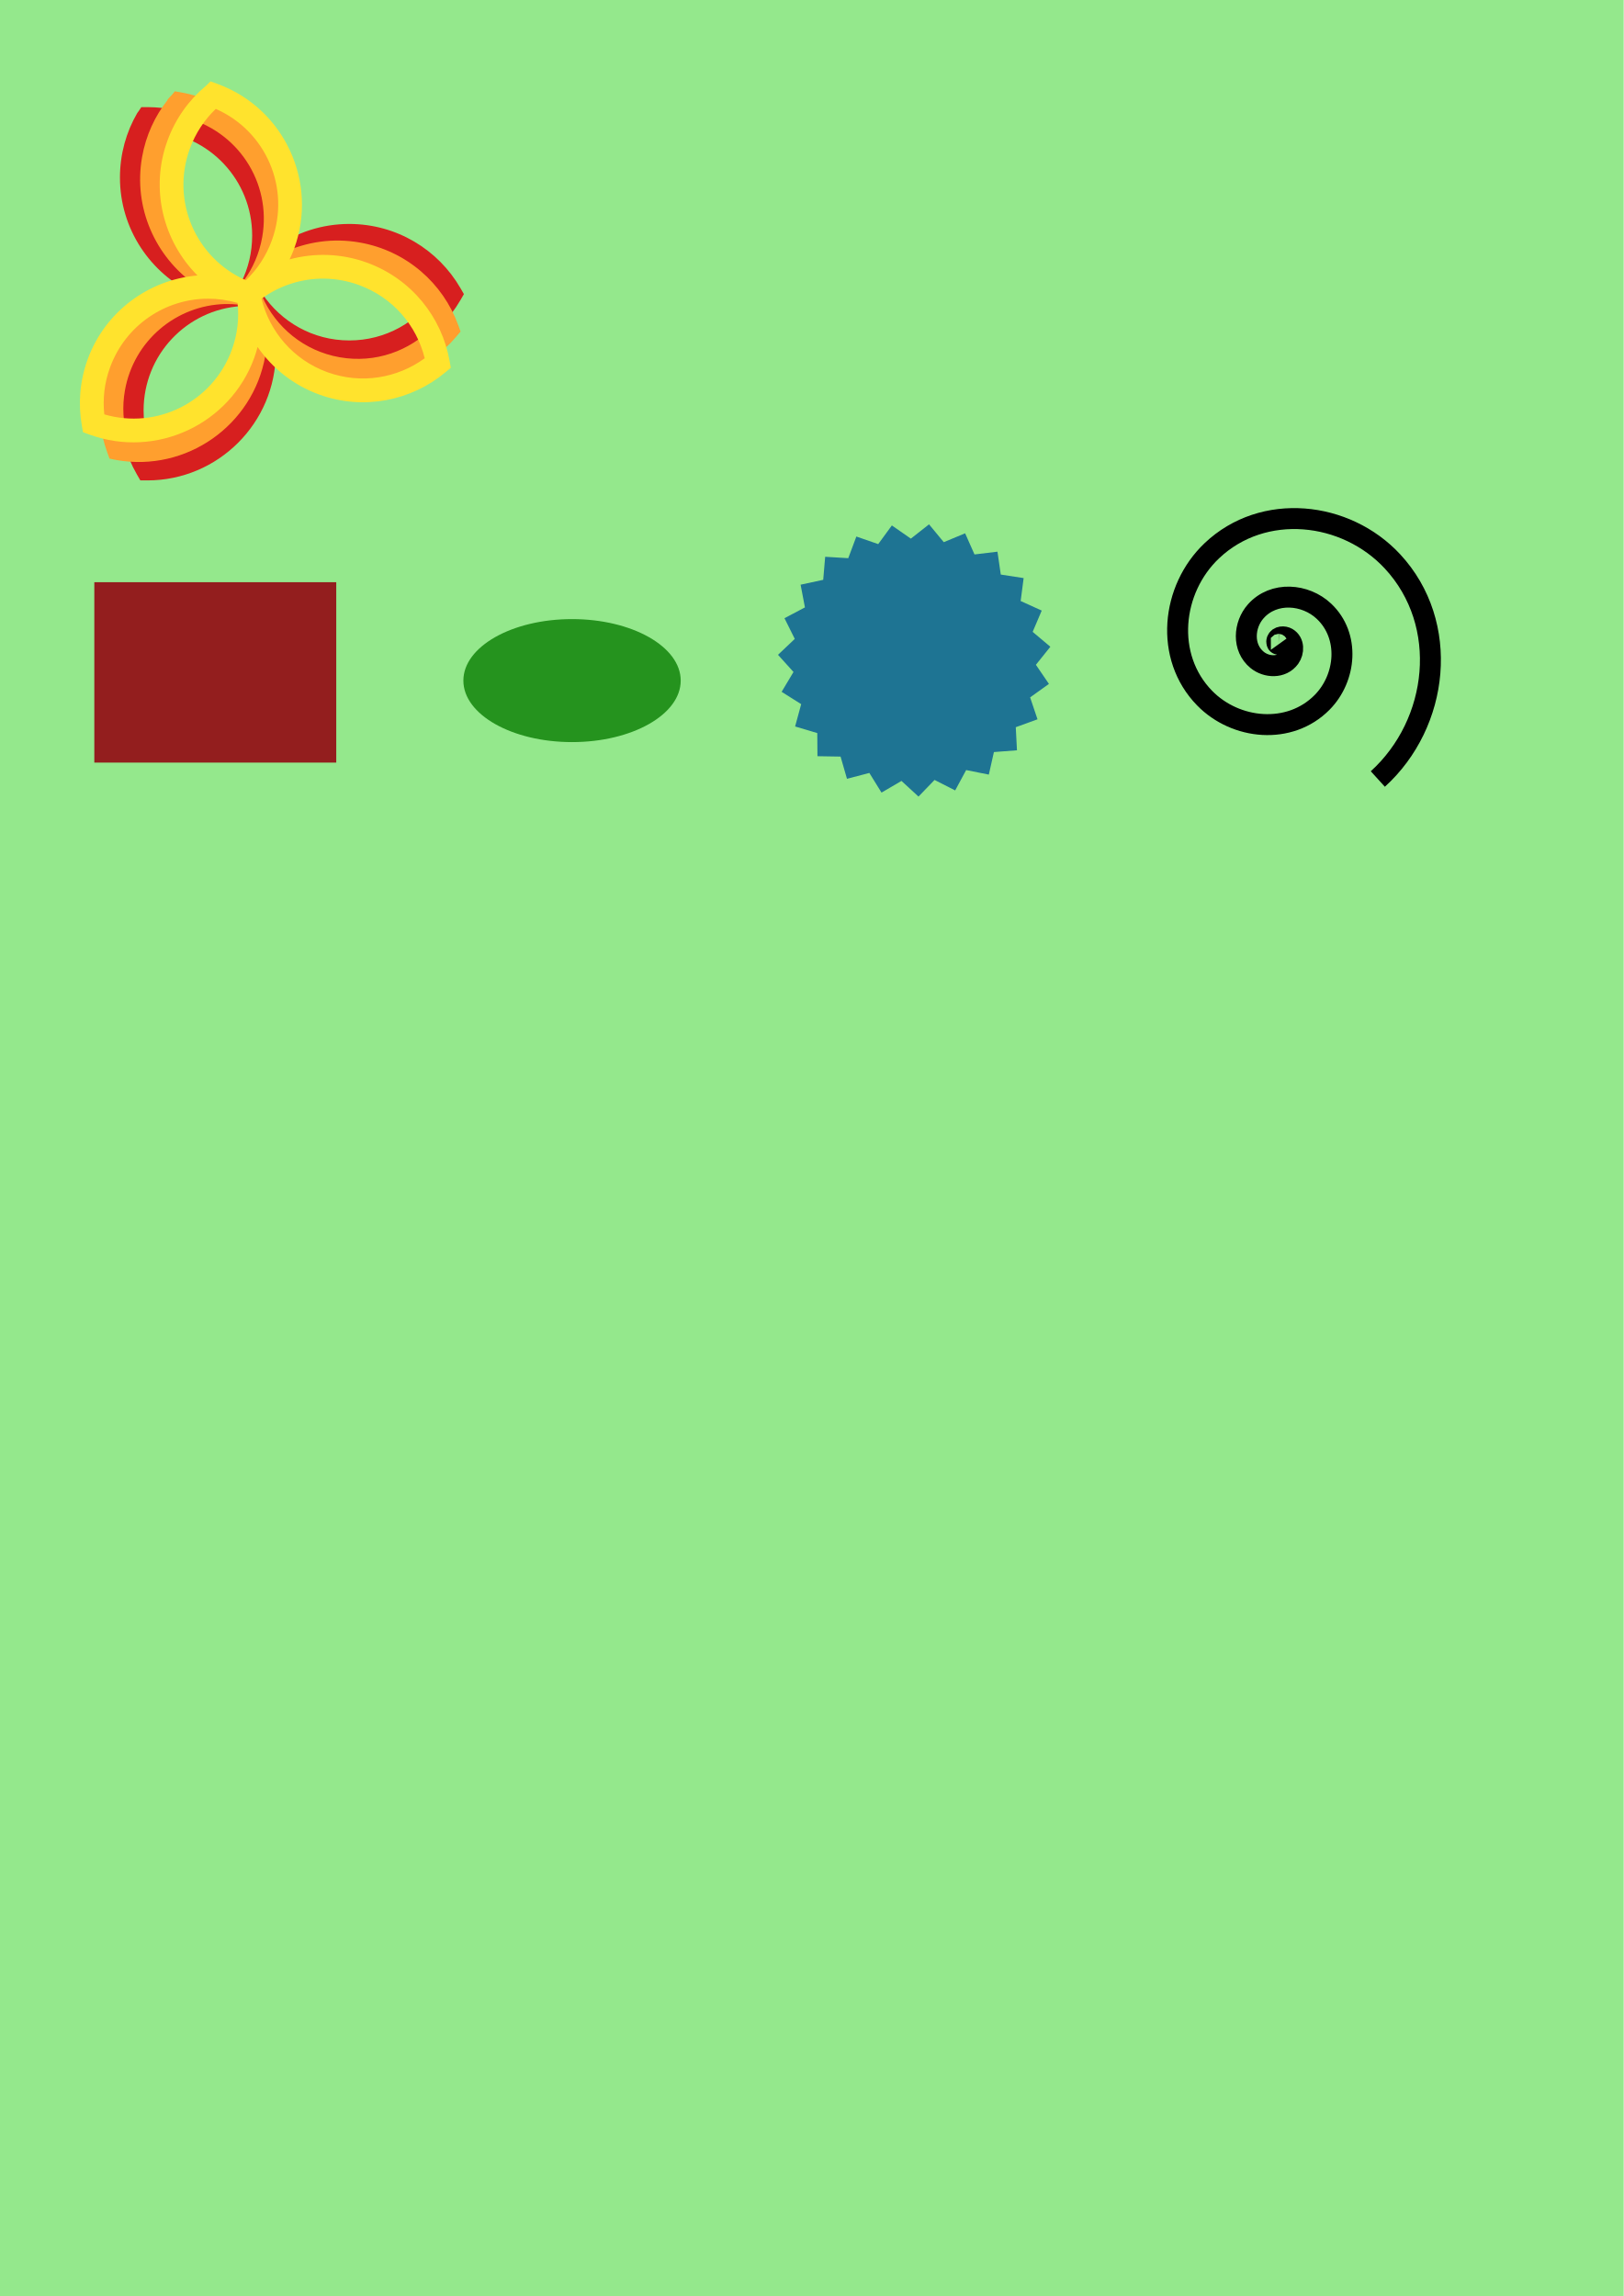
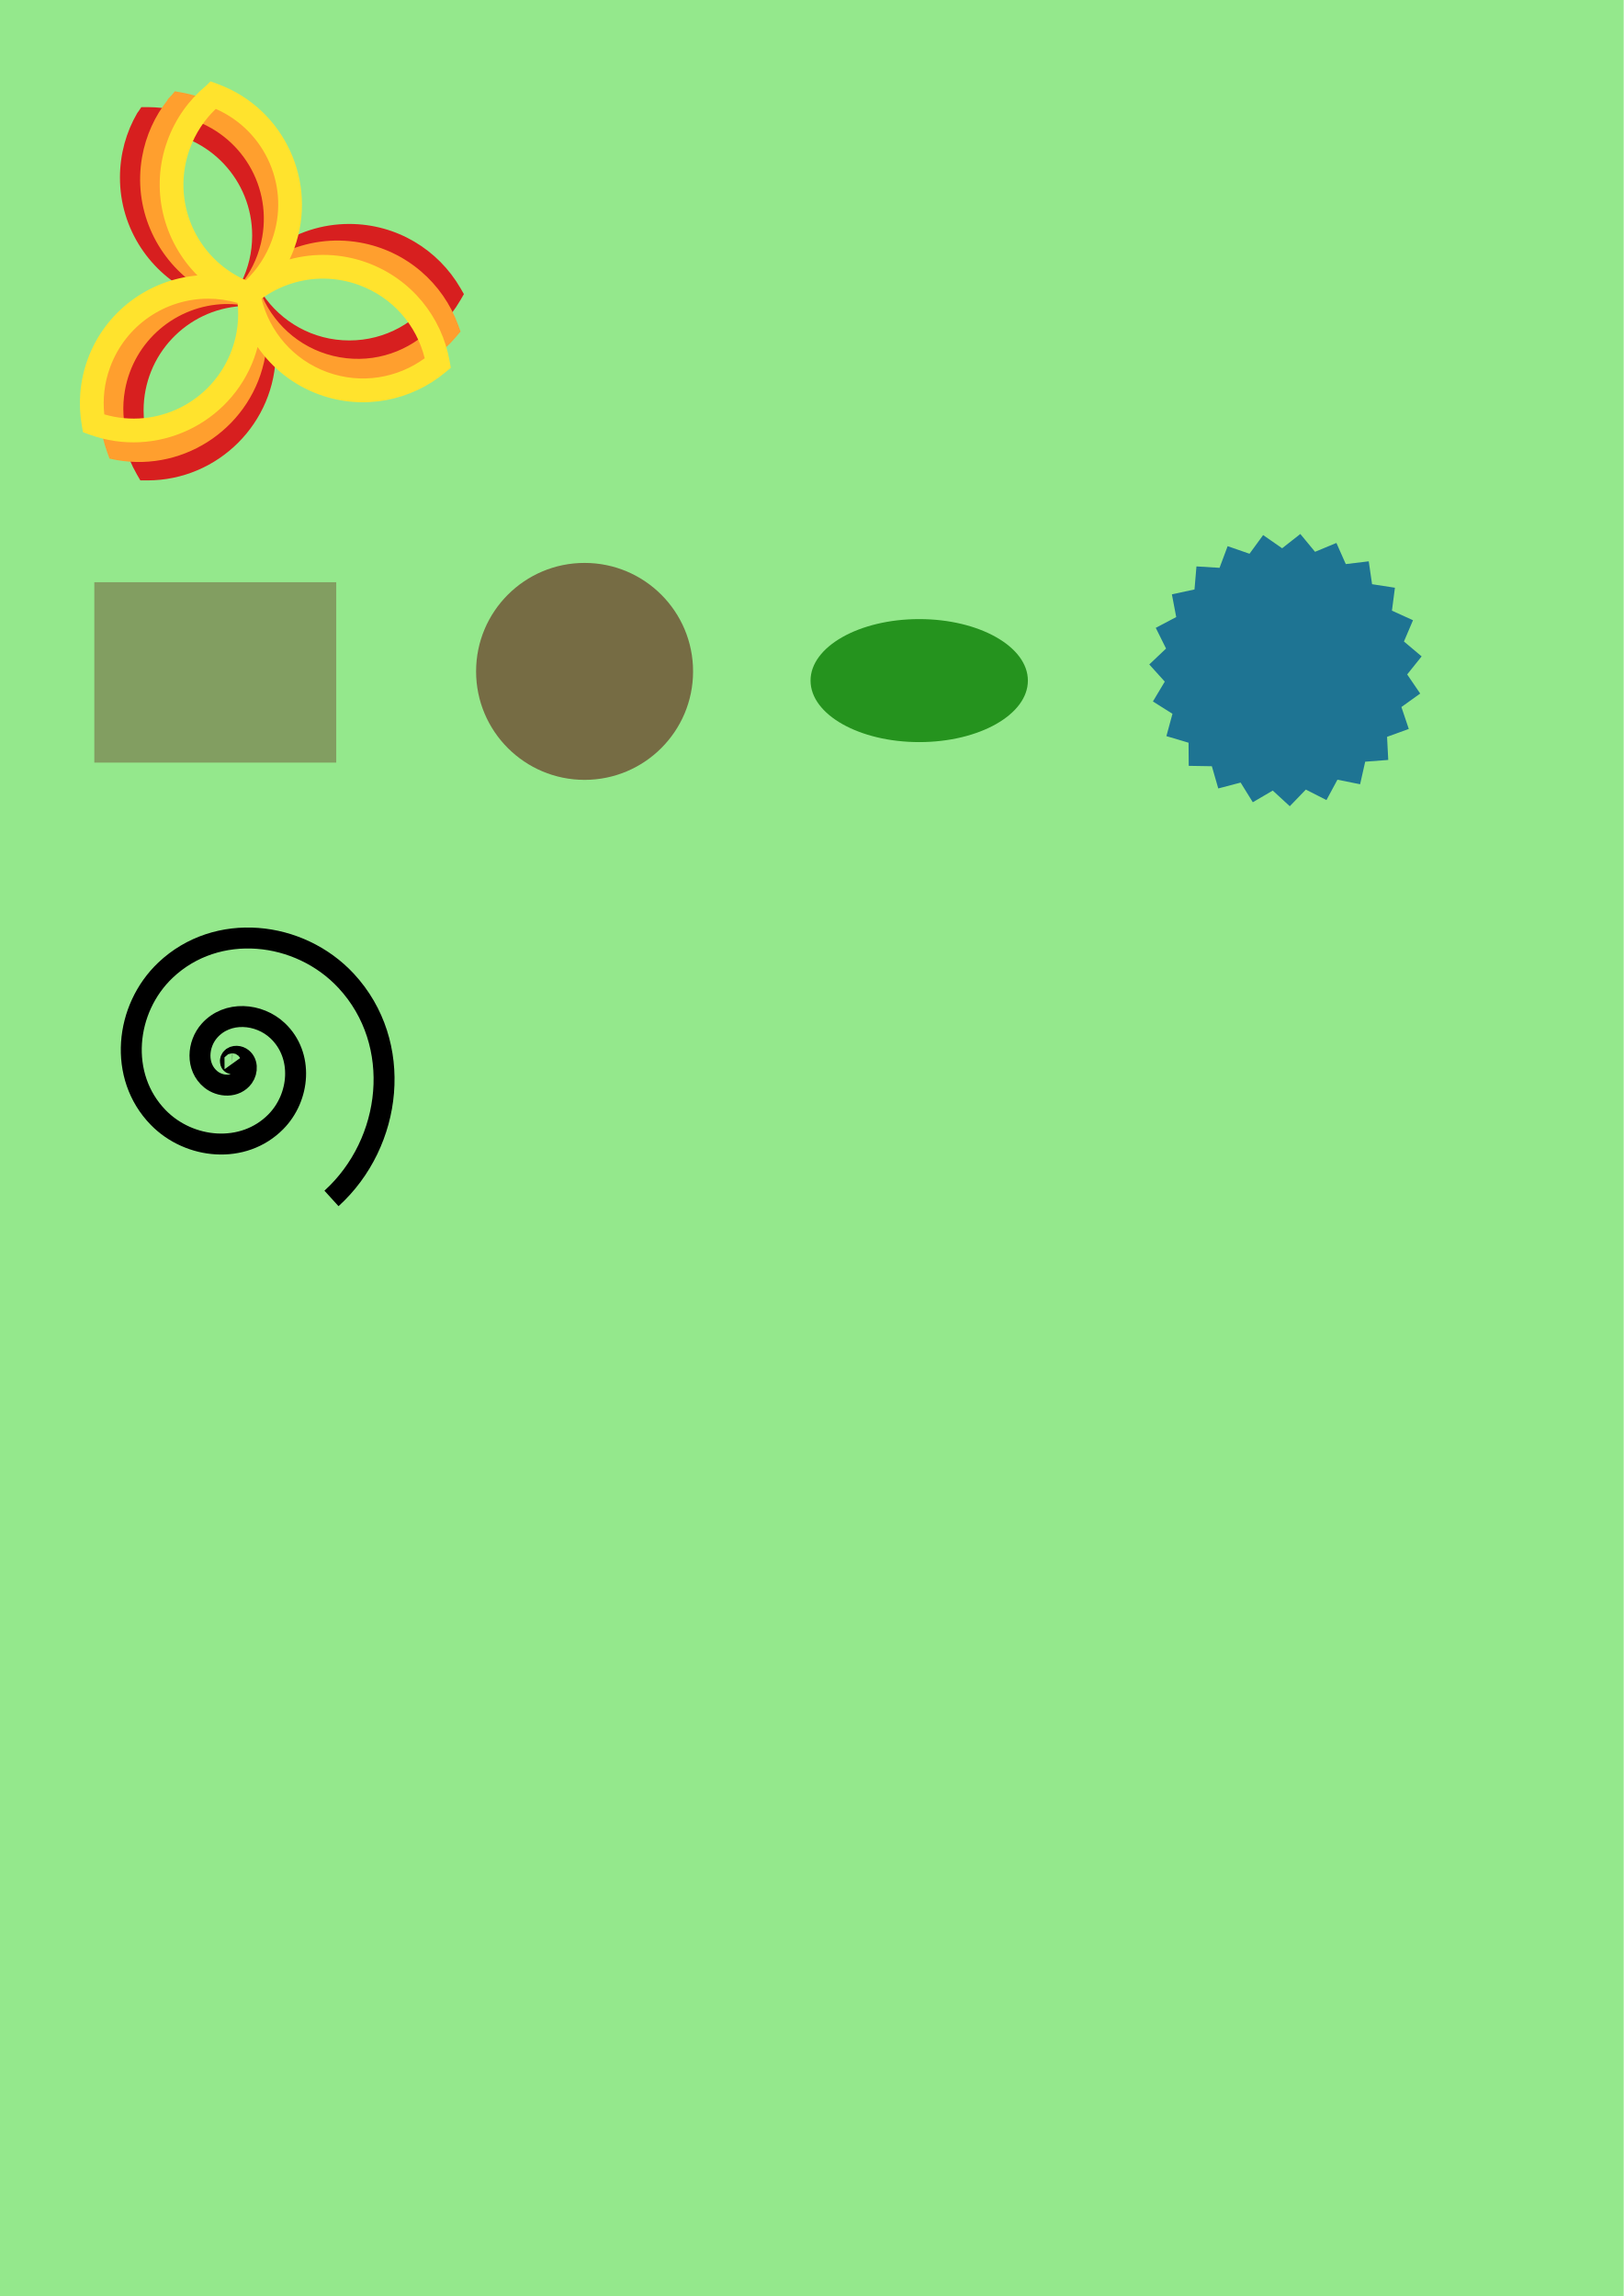
<svg xmlns="http://www.w3.org/2000/svg" height="297mm" width="210mm" viewBox="0 0 744.094 1052.362" id="svg3353" version="1.1">
  <defs id="defs3359" />
  <g id="layer1" style="display:inline">
    <rect style="display:inline;opacity:1;fill:#94e88c;fill-opacity:1;stroke:none;stroke-width:1.3;stroke-linecap:butt;stroke-linejoin:miter;stroke-miterlimit:4;stroke-dasharray:none;stroke-dashoffset:0;stroke-opacity:1" id="rect3220-3" width="744.094" height="1052.362" x="0" y="0" />
    <g transform="matrix(0.2038987,0,0,0.2038987,12.66813,26.66181)" style="display:inline" id="g3261">
      <path id="path4499-8" d="m 255.531,110.031 -5.719,8.625 c -1.115,1.262 -2.224,2.669 -3.25,4.375 l -0.094,0.156 -0.094,0.156 c -24.885,42.691 -38.906,92.393 -38.906,145.125 0,115.63 68.481,215.583 166.969,261.594 -98.676,45.936 -167.344,146.014 -167.344,261.781 0,52.362 14.05,101.57 38.5,143.938 l 7.719,13.375 15.406,0 c 0.168,2.2e-4 0.308,0 0.406,0 159.069,0 288.625,-129.556 288.625,-288.625 0,-8.673 -0.527,-17.204 -1.281,-25.688 47.112,33.41 104.569,53.188 166.562,53.188 106.554,0 199.836,-58.17 249.75,-144.281 l 7.75,-13.375 -7.75,-13.406 C 922.903,430.54 829.358,372.656 722.688,372.656 c -61.707,0 -118.925,19.487 -165.906,52.562 0.793,-8.758 1.344,-17.579 1.344,-26.531 0,-158.504 -128.64,-287.679 -286.938,-288.594 -0.052,-3e-4 -0.104,2.7e-4 -0.156,0 -0.141,-0.008 -0.03,-0.024 -0.188,-0.031 -0.241,-0.012 -0.647,0.014 -0.938,0 -0.455,-0.021 -0.901,-0.028 -1.562,0 l -12.812,-0.031 z m 29.625,54.094 c 122.799,8.031 219.469,109.679 219.469,234.562 0,37.631 -8.643,72.966 -24.188,104.344 -122.804,-8.027 -219.469,-109.676 -219.469,-234.562 0,-37.631 8.643,-72.966 24.188,-104.344 z M 722.688,426.156 c 81.688,0 153.256,41.27 195.406,104.156 -42.203,62.758 -113.615,104.219 -195.062,104.219 C 641.405,634.531 569.795,592.949 527.625,530 569.808,467.305 641.177,426.156 722.688,426.156 Z m -242.344,131.125 c 15.312,31.169 23.906,66.066 23.906,103.25 0,124.971 -96.794,226.689 -219.719,234.594 -15.323,-31.178 -23.938,-66.083 -23.938,-103.281 0,-124.982 96.811,-226.672 219.75,-234.562 z" style="color:#000000;font-style:normal;font-variant:normal;font-weight:normal;font-stretch:normal;font-size:medium;line-height:normal;font-family:Sans;-inkscape-font-specification:Sans;text-indent:0;text-align:start;text-decoration:none;text-decoration-line:none;letter-spacing:normal;word-spacing:normal;text-transform:none;direction:ltr;block-progression:tb;writing-mode:lr-tb;baseline-shift:baseline;text-anchor:start;display:inline;overflow:visible;visibility:visible;fill:#d71f1f;fill-opacity:1;stroke:none;stroke-width:53.489;marker:none;enable-background:accumulate" />
      <path id="path4501-8" d="m 330.906,74.438 -7.594,9.125 c -0.603,0.558 -1.209,1.066 -1.812,1.719 l -0.781,0.875 -6.312,6.812 0,1.156 c -28.505,36.243 -48.69,79.817 -57.219,128.188 -20.077,113.862 30.014,224.208 119,286.625 -105.143,28.11 -190.117,114.749 -210.219,228.75 -9.093,51.566 -3.815,102.468 12.906,148.438 l 5.094,14 14.562,3.031 c 1.22,0.255 1.351,0.266 0.375,0.062 l 0.406,0.094 0.406,0.062 c 156.652,27.622 306.722,-77.442 334.344,-234.094 1.507,-8.545 2.488,-17.073 3.219,-25.562 40.596,41.086 93.757,70.547 154.812,81.312 104.935,18.503 206.86,-22.583 270.969,-98.719 l 9.969,-11.844 L 967.75,599.938 C 933.638,506.161 851.55,432.898 746.5,414.375 c -60.777,-10.716 -120.516,-1.452 -172.531,22.969 2.303,-8.489 4.383,-17.089 5.938,-25.906 C 607.408,255.466 503.339,106.06 347.812,77.5 c -0.103,-0.026 -0.295,-0.064 -0.406,-0.094 -0.573,-0.151 -1.35,-0.32 -2.375,-0.469 -0.008,-0.001 -0.023,0.001 -0.031,0 -0.198,-0.028 -0.527,-0.006 -0.75,-0.031 0.139,0.015 0.402,-0.017 0.531,0 l -13.875,-2.469 z m 1.438,54.219 c 0.127,0.045 0.912,0.377 3.031,0.875 -0.226,-0.059 -0.559,-0.139 -0.75,-0.188 -2.132,-0.542 -2.419,-0.736 -2.281,-0.688 z m 3.562,1 c 0.245,0.056 0.614,0.095 0.906,0.156 0.052,0.011 0.102,0.051 0.156,0.062 -0.443,-0.071 -0.733,-0.142 -1.062,-0.219 z m 15.938,3.406 c 119.526,29.243 197.059,146.115 175.375,269.094 -6.514,36.943 -21.096,70.136 -41.75,98.281 l -6.688,-1.406 C 362.947,467.216 288.585,352.337 309.875,231.594 c 6.533,-37.053 21.217,-70.332 41.969,-98.531 z M 689.438,463.531 c 15.692,-0.433 31.651,0.693 47.75,3.531 80.446,14.185 143.784,67.284 174.375,136.531 -52.459,54.479 -129.975,82.894 -210.188,68.75 -80.384,-14.174 -143.713,-67.561 -174.312,-136.875 41.914,-43.506 99.82,-70.21 162.375,-71.938 z m -246,89.156 c 10.653,-0.283 21.454,0.235 32.312,1.438 9.672,33.36 12.114,69.217 5.656,105.844 C 459.706,783.039 346.708,866.369 224.281,852.812 214.609,819.452 212.167,783.595 218.625,746.969 238.401,634.814 333.984,555.597 443.438,552.688 Z" style="color:#000000;font-style:normal;font-variant:normal;font-weight:normal;font-stretch:normal;font-size:medium;line-height:normal;font-family:Sans;-inkscape-font-specification:Sans;text-indent:0;text-align:start;text-decoration:none;text-decoration-line:none;letter-spacing:normal;word-spacing:normal;text-transform:none;direction:ltr;block-progression:tb;writing-mode:lr-tb;baseline-shift:baseline;text-anchor:start;display:inline;overflow:visible;visibility:visible;fill:#ff9f2e;fill-opacity:1;stroke:none;stroke-width:53.489;marker:none;enable-background:accumulate" />
      <path id="path4503-4" d="m 411,52.156 -9.469,9.438 c -0.335,0.254 -0.663,0.442 -1,0.719 l -0.062,0.062 -0.062,0.062 C 362.42,94.043 332.223,135.948 314.188,185.5 c -39.547,108.656 -9.373,226.017 67.438,302.938 -108.442,9.411 -207.184,79.959 -246.781,188.75 -17.909,49.204 -21.548,100.263 -13.062,148.438 l 2.688,15.188 14.5,5.312 c 0.006,0.002 0.172,0.063 0.344,0.125 0.06,0.022 0.044,0.002 0.125,0.031 149.444,54.319 315.423,-23.096 369.812,-172.531 2.966,-8.148 5.37,-16.366 7.562,-24.594 32.845,47.514 80.115,85.733 138.375,106.938 100.128,36.444 207.644,13.69 284,-50.156 L 951.062,696 948.375,680.781 C 931.065,582.506 862.925,496.109 762.688,459.625 704.692,438.516 644.249,437.261 588.781,452.281 c 3.746,-7.968 7.309,-16.078 10.375,-24.5 54.213,-148.948 -22.495,-314.315 -170.938,-369.312 -0.031,-0.011 -0.063,-0.02 -0.094,-0.031 -0.035,-0.013 -0.059,-0.05 -0.094,-0.062 -0.251,-0.107 -0.689,-0.245 -1,-0.375 L 425.875,57.562 c -0.03,-0.01 -0.063,-0.021 -0.094,-0.031 -0.053,-0.017 -0.164,-0.045 -0.219,-0.062 L 411,52.156 Z m 11.875,61.875 c 112.646,49.547 168.713,178.117 126,295.469 -12.87,35.359 -33.07,65.582 -58.406,89.75 C 377.823,449.703 321.725,321.133 364.438,203.781 c 12.87,-35.359 33.101,-65.582 58.438,-89.75 z m 244.094,381.562 c 25.7,0.349 51.835,4.963 77.438,14.281 76.751,27.935 129.893,91.222 148,164.719 C 831.283,719.141 750.011,733.672 673.469,705.812 596.776,677.899 543.667,614.344 525.562,540.781 c 40.668,-29.624 90.211,-45.882 141.406,-45.188 z m -261.438,45.062 c 21.972,-0.023 44.246,3.109 66.281,9.562 3.73,34.529 -0.125,70.274 -12.844,105.219 -42.743,117.437 -168.471,179.9 -286.688,145.281 -3.73,-34.53 0.093,-70.274 12.812,-105.219 34.777,-95.55 124.526,-154.745 220.438,-154.844 z" style="color:#000000;font-style:normal;font-variant:normal;font-weight:normal;font-stretch:normal;font-size:medium;line-height:normal;font-family:Sans;-inkscape-font-specification:Sans;text-indent:0;text-align:start;text-decoration:none;text-decoration-line:none;letter-spacing:normal;word-spacing:normal;text-transform:none;direction:ltr;block-progression:tb;writing-mode:lr-tb;baseline-shift:baseline;text-anchor:start;display:inline;overflow:visible;visibility:visible;fill:#ffe32d;fill-opacity:1;stroke:none;stroke-width:53.489;marker:none;enable-background:accumulate" />
    </g>
-     <rect style="opacity:1;fill:#931e1e;fill-opacity:1;stroke:none;stroke-width:1.3;stroke-linecap:butt;stroke-linejoin:miter;stroke-miterlimit:4;stroke-dasharray:none;stroke-dashoffset:0;stroke-opacity:1" id="rect3220" width="110.874" height="82.686" x="43.222" y="266.849" />
-     <ellipse style="opacity:1;fill:#25931e;fill-opacity:1;stroke:none;stroke-width:1.3;stroke-linecap:butt;stroke-linejoin:miter;stroke-miterlimit:4;stroke-dasharray:none;stroke-dashoffset:0;stroke-opacity:1" id="path3222" cx="262.151" cy="311.95" rx="49.799" ry="28.188" />
-     <path style="opacity:1;fill:#1e7493;fill-opacity:1;stroke:none;stroke-width:1.3;stroke-linecap:butt;stroke-linejoin:miter;stroke-miterlimit:4;stroke-dasharray:none;stroke-dashoffset:0;stroke-opacity:1" id="path3224" d="m 466.046,343.897 -10.568,0.803 -2.329,10.339 -10.392,-2.078 -5.032,9.327 -9.446,-4.805 -7.362,7.624 -7.8,-7.175 -9.146,5.355 -5.575,-9.013 -10.251,2.689 -2.936,-10.183 -10.597,-0.177 -0.08,-10.598 -10.156,-3.029 2.782,-10.226 -8.962,-5.657 5.438,-9.096 -7.104,-7.865 7.691,-7.292 -4.718,-9.49 9.373,-4.947 -1.983,-10.411 10.36,-2.235 0.899,-10.56 10.578,0.643 3.715,-9.926 10.013,3.474 6.255,-8.555 8.704,6.046 8.331,-6.55 6.75,8.17 9.79,-4.06 4.296,9.688 10.522,-1.268 1.522,10.488 10.474,1.618 -1.364,10.51 9.649,4.384 -4.149,9.752 8.108,6.824 -6.626,8.271 5.967,8.759 -8.612,6.177 3.382,10.044 -9.959,3.624 z" />
-     <path style="fill:none;fill-rule:evenodd;stroke:#000000;stroke-width:9.6;stroke-linecap:butt;stroke-linejoin:miter;stroke-miterlimit:4;stroke-dasharray:none;stroke-opacity:1" id="path3226" d="m 586.316,295.037 c 0.118,0.162 -0.301,0.271 -0.371,0.27 -0.867,-0.02 -0.982,-1.215 -0.754,-1.817 0.708,-1.871 3.213,-1.913 4.692,-1.047 3.191,1.869 3.081,6.335 1.125,9.045 -3.501,4.85 -10.612,4.491 -14.907,0.978 -6.861,-5.611 -6.147,-16.063 -0.601,-22.301 8.205,-9.228 22.705,-8.053 31.247,0.013 11.956,11.291 10.209,30.551 -0.867,41.758 -14.872,15.048 -39.611,12.618 -53.849,-1.964 -18.508,-18.954 -15.281,-49.895 3.306,-67.532 23.538,-22.336 61.411,-18.199 82.817,4.897 26.536,28.63 21.374,74.168 -6.737,99.714" />
+     <g id="g3324" style="opacity:0.723">
+       <g style="opacity:0.733;fill:#5f0e0e;fill-opacity:0.779" id="g3321">
+         <rect style="opacity:0.811;fill:#5f0e0e;fill-opacity:0.779;stroke:none;stroke-width:1.3;stroke-linecap:butt;stroke-linejoin:miter;stroke-miterlimit:4;stroke-dasharray:none;stroke-dashoffset:0;stroke-opacity:1" id="rect3220" width="110.874" height="82.686" x="43.222" y="266.849" />
+       </g>
+     </g>
+     <ellipse style="opacity:1;fill:#25931e;fill-opacity:1;stroke:none;stroke-width:1.3;stroke-linecap:butt;stroke-linejoin:miter;stroke-miterlimit:4;stroke-dasharray:none;stroke-dashoffset:0;stroke-opacity:1" id="path3222" cx="421.25" cy="311.95" rx="49.799" ry="28.188" />
+     <path style="opacity:1;fill:#1e7493;fill-opacity:1;stroke:none;stroke-width:1.3;stroke-linecap:butt;stroke-linejoin:miter;stroke-miterlimit:4;stroke-dasharray:none;stroke-dashoffset:0;stroke-opacity:1" id="path3224" d="m 636.194,348.316 -10.568,0.803 -2.329,10.339 -10.392,-2.078 -5.032,9.327 -9.446,-4.805 -7.362,7.624 -7.8,-7.175 -9.146,5.355 -5.575,-9.013 -10.251,2.689 -2.936,-10.183 -10.597,-0.177 -0.08,-10.598 -10.156,-3.029 2.782,-10.226 -8.962,-5.657 5.438,-9.096 -7.104,-7.865 7.691,-7.292 -4.718,-9.49 9.373,-4.947 -1.983,-10.411 10.36,-2.235 0.899,-10.56 10.578,0.643 3.715,-9.926 10.013,3.474 6.255,-8.555 8.704,6.046 8.331,-6.55 6.75,8.17 9.79,-4.06 4.296,9.688 10.522,-1.268 1.522,10.488 10.474,1.618 -1.364,10.51 9.649,4.384 -4.149,9.752 8.108,6.824 -6.626,8.271 5.967,8.759 -8.612,6.177 3.382,10.044 -9.959,3.624 z" />
+     <path style="fill:none;fill-rule:evenodd;stroke:#000000;stroke-width:9.6;stroke-linecap:butt;stroke-linejoin:miter;stroke-miterlimit:4;stroke-dasharray:none;stroke-opacity:1" id="path3226" d="m 106.809,487.282 c 0.118,0.162 -0.301,0.271 -0.371,0.27 -0.867,-0.02 -0.982,-1.215 -0.754,-1.817 0.708,-1.871 3.213,-1.913 4.692,-1.047 3.191,1.869 3.081,6.335 1.125,9.045 -3.501,4.85 -10.612,4.491 -14.907,0.978 -6.861,-5.611 -6.147,-16.063 -0.601,-22.301 8.205,-9.228 22.705,-8.053 31.247,0.013 11.956,11.291 10.209,30.551 -0.867,41.758 -14.872,15.048 -39.61,12.618 -53.849,-1.964 -18.508,-18.954 -15.281,-49.895 3.306,-67.532 23.538,-22.336 61.411,-18.199 82.817,4.897 26.536,28.63 21.374,74.168 -6.737,99.714" />
+     <circle style="opacity:0.723;fill:#5f0e0e;fill-opacity:0.779;stroke:none;stroke-width:9.6;stroke-linecap:butt;stroke-linejoin:miter;stroke-miterlimit:4;stroke-dasharray:none;stroke-dashoffset:0;stroke-opacity:1" id="path3328" cx="267.896" cy="307.729" r="49.718" />
  </g>
</svg>
